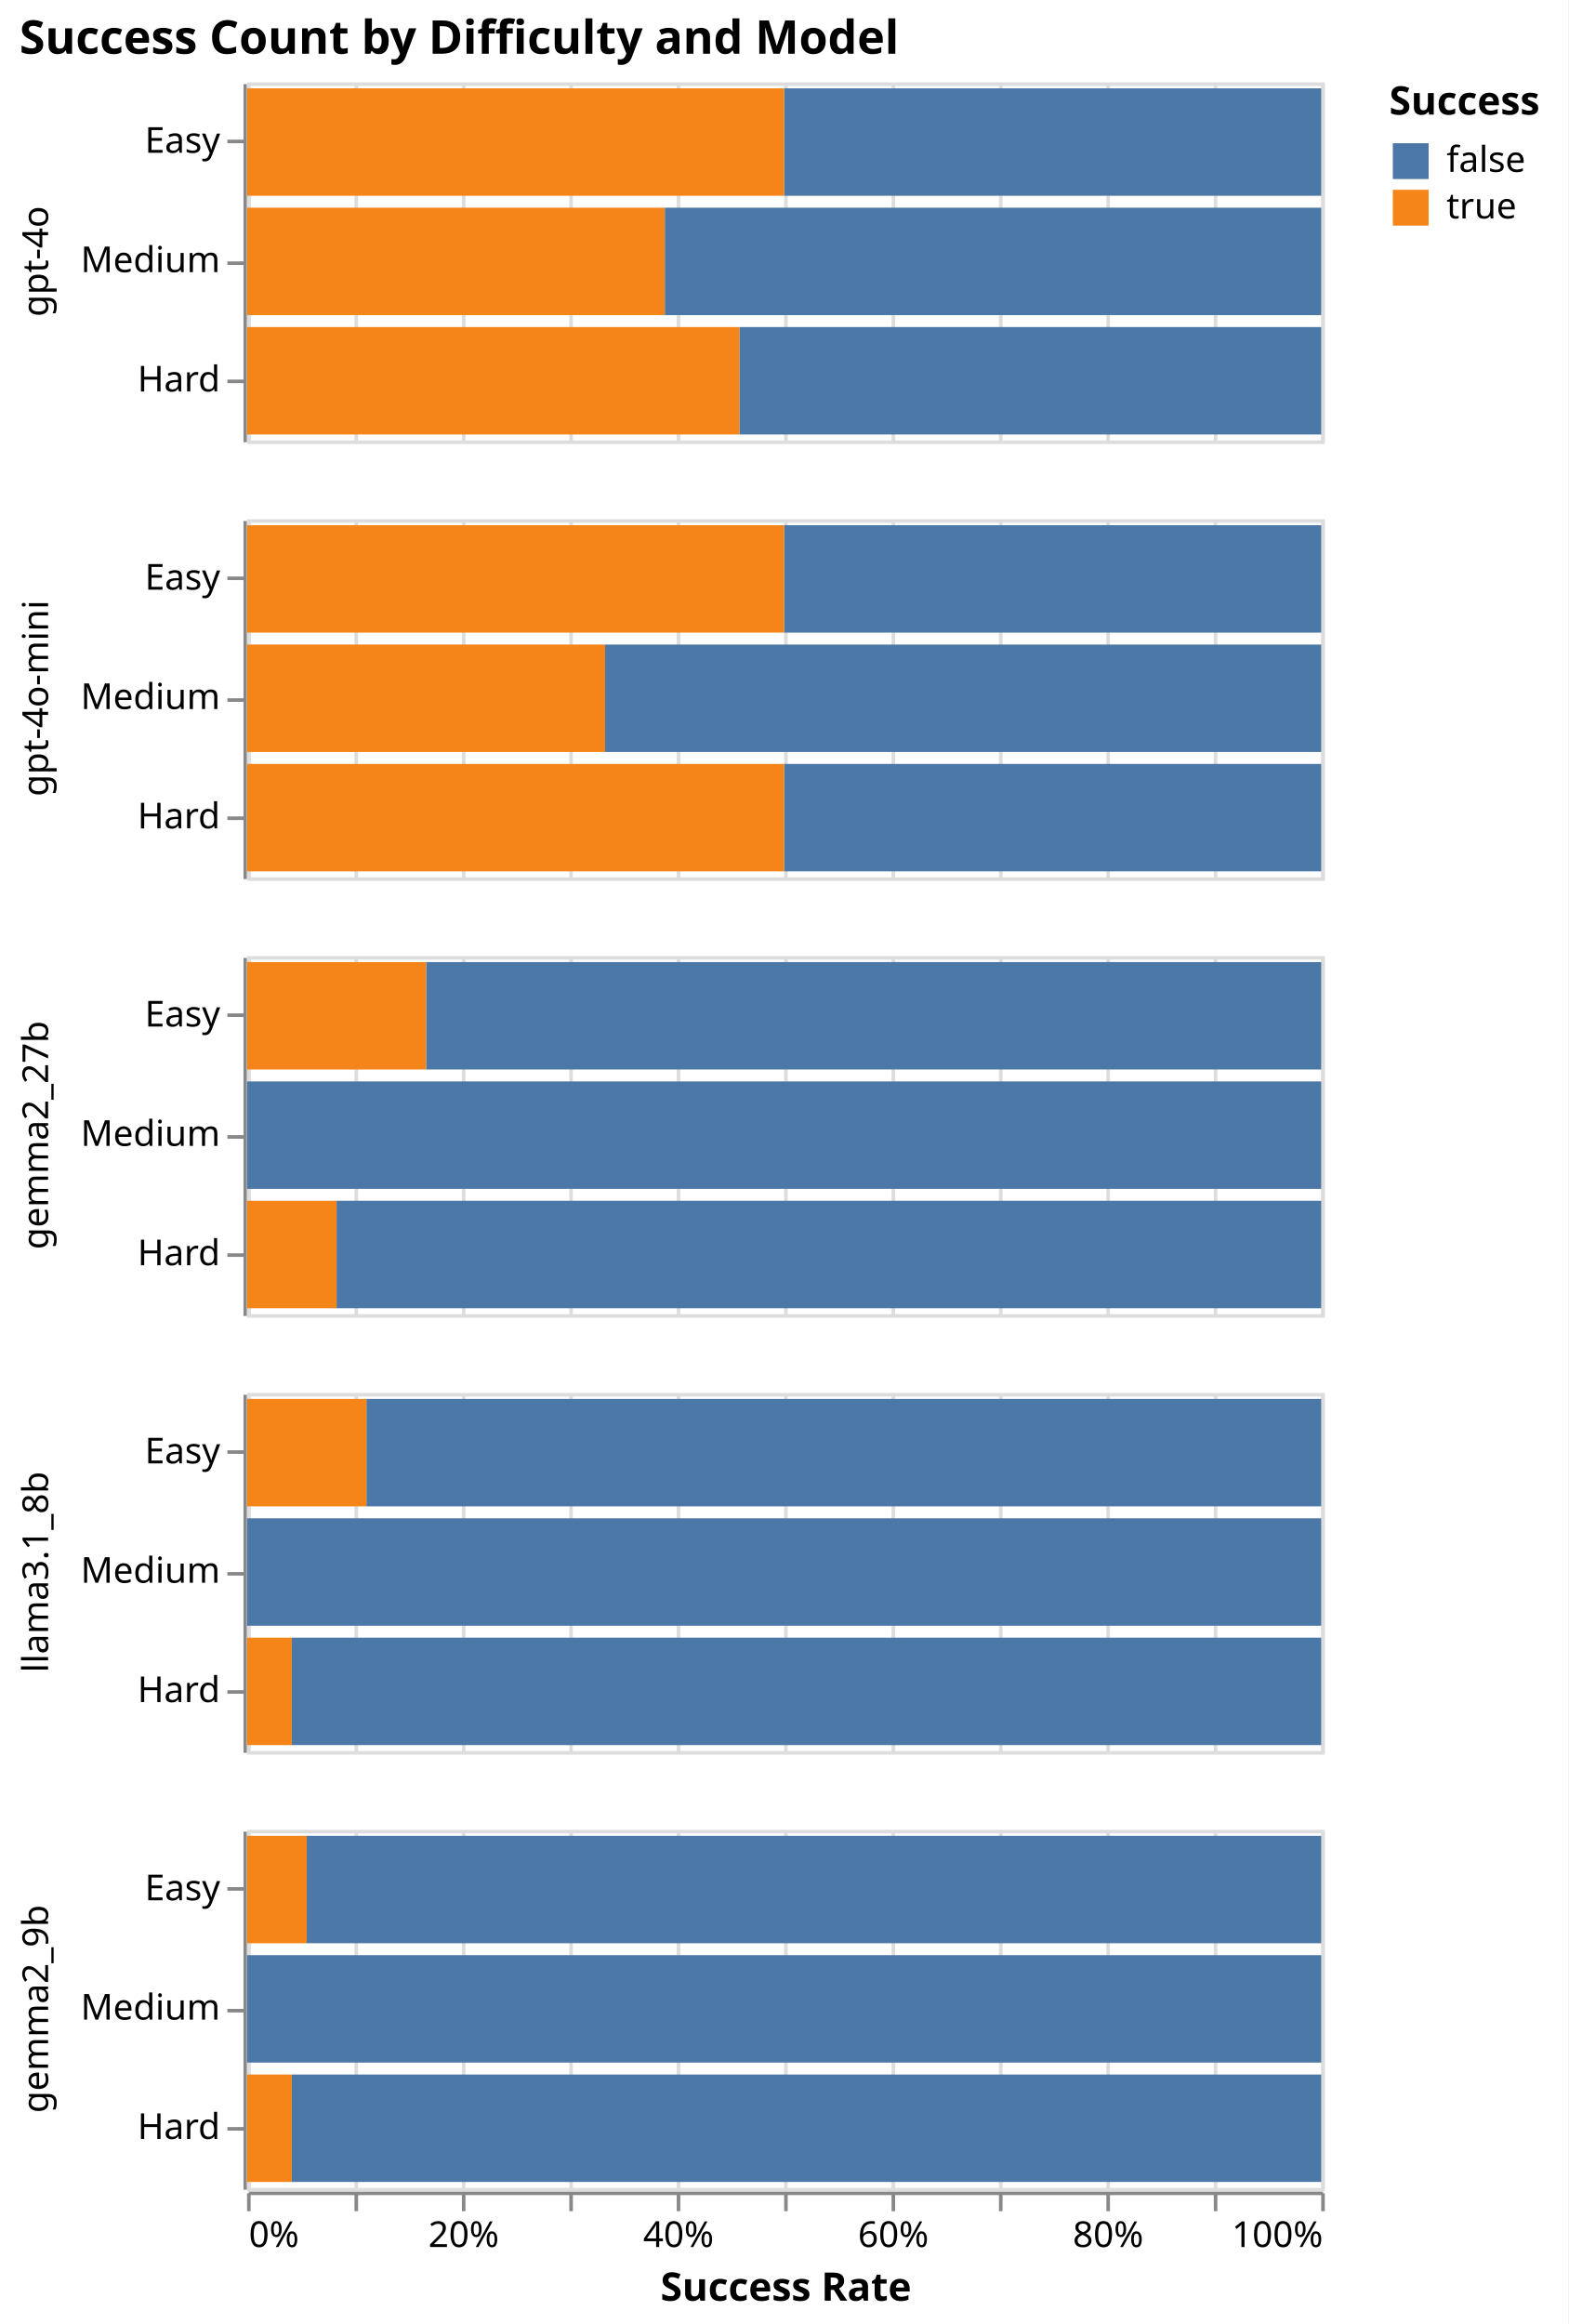
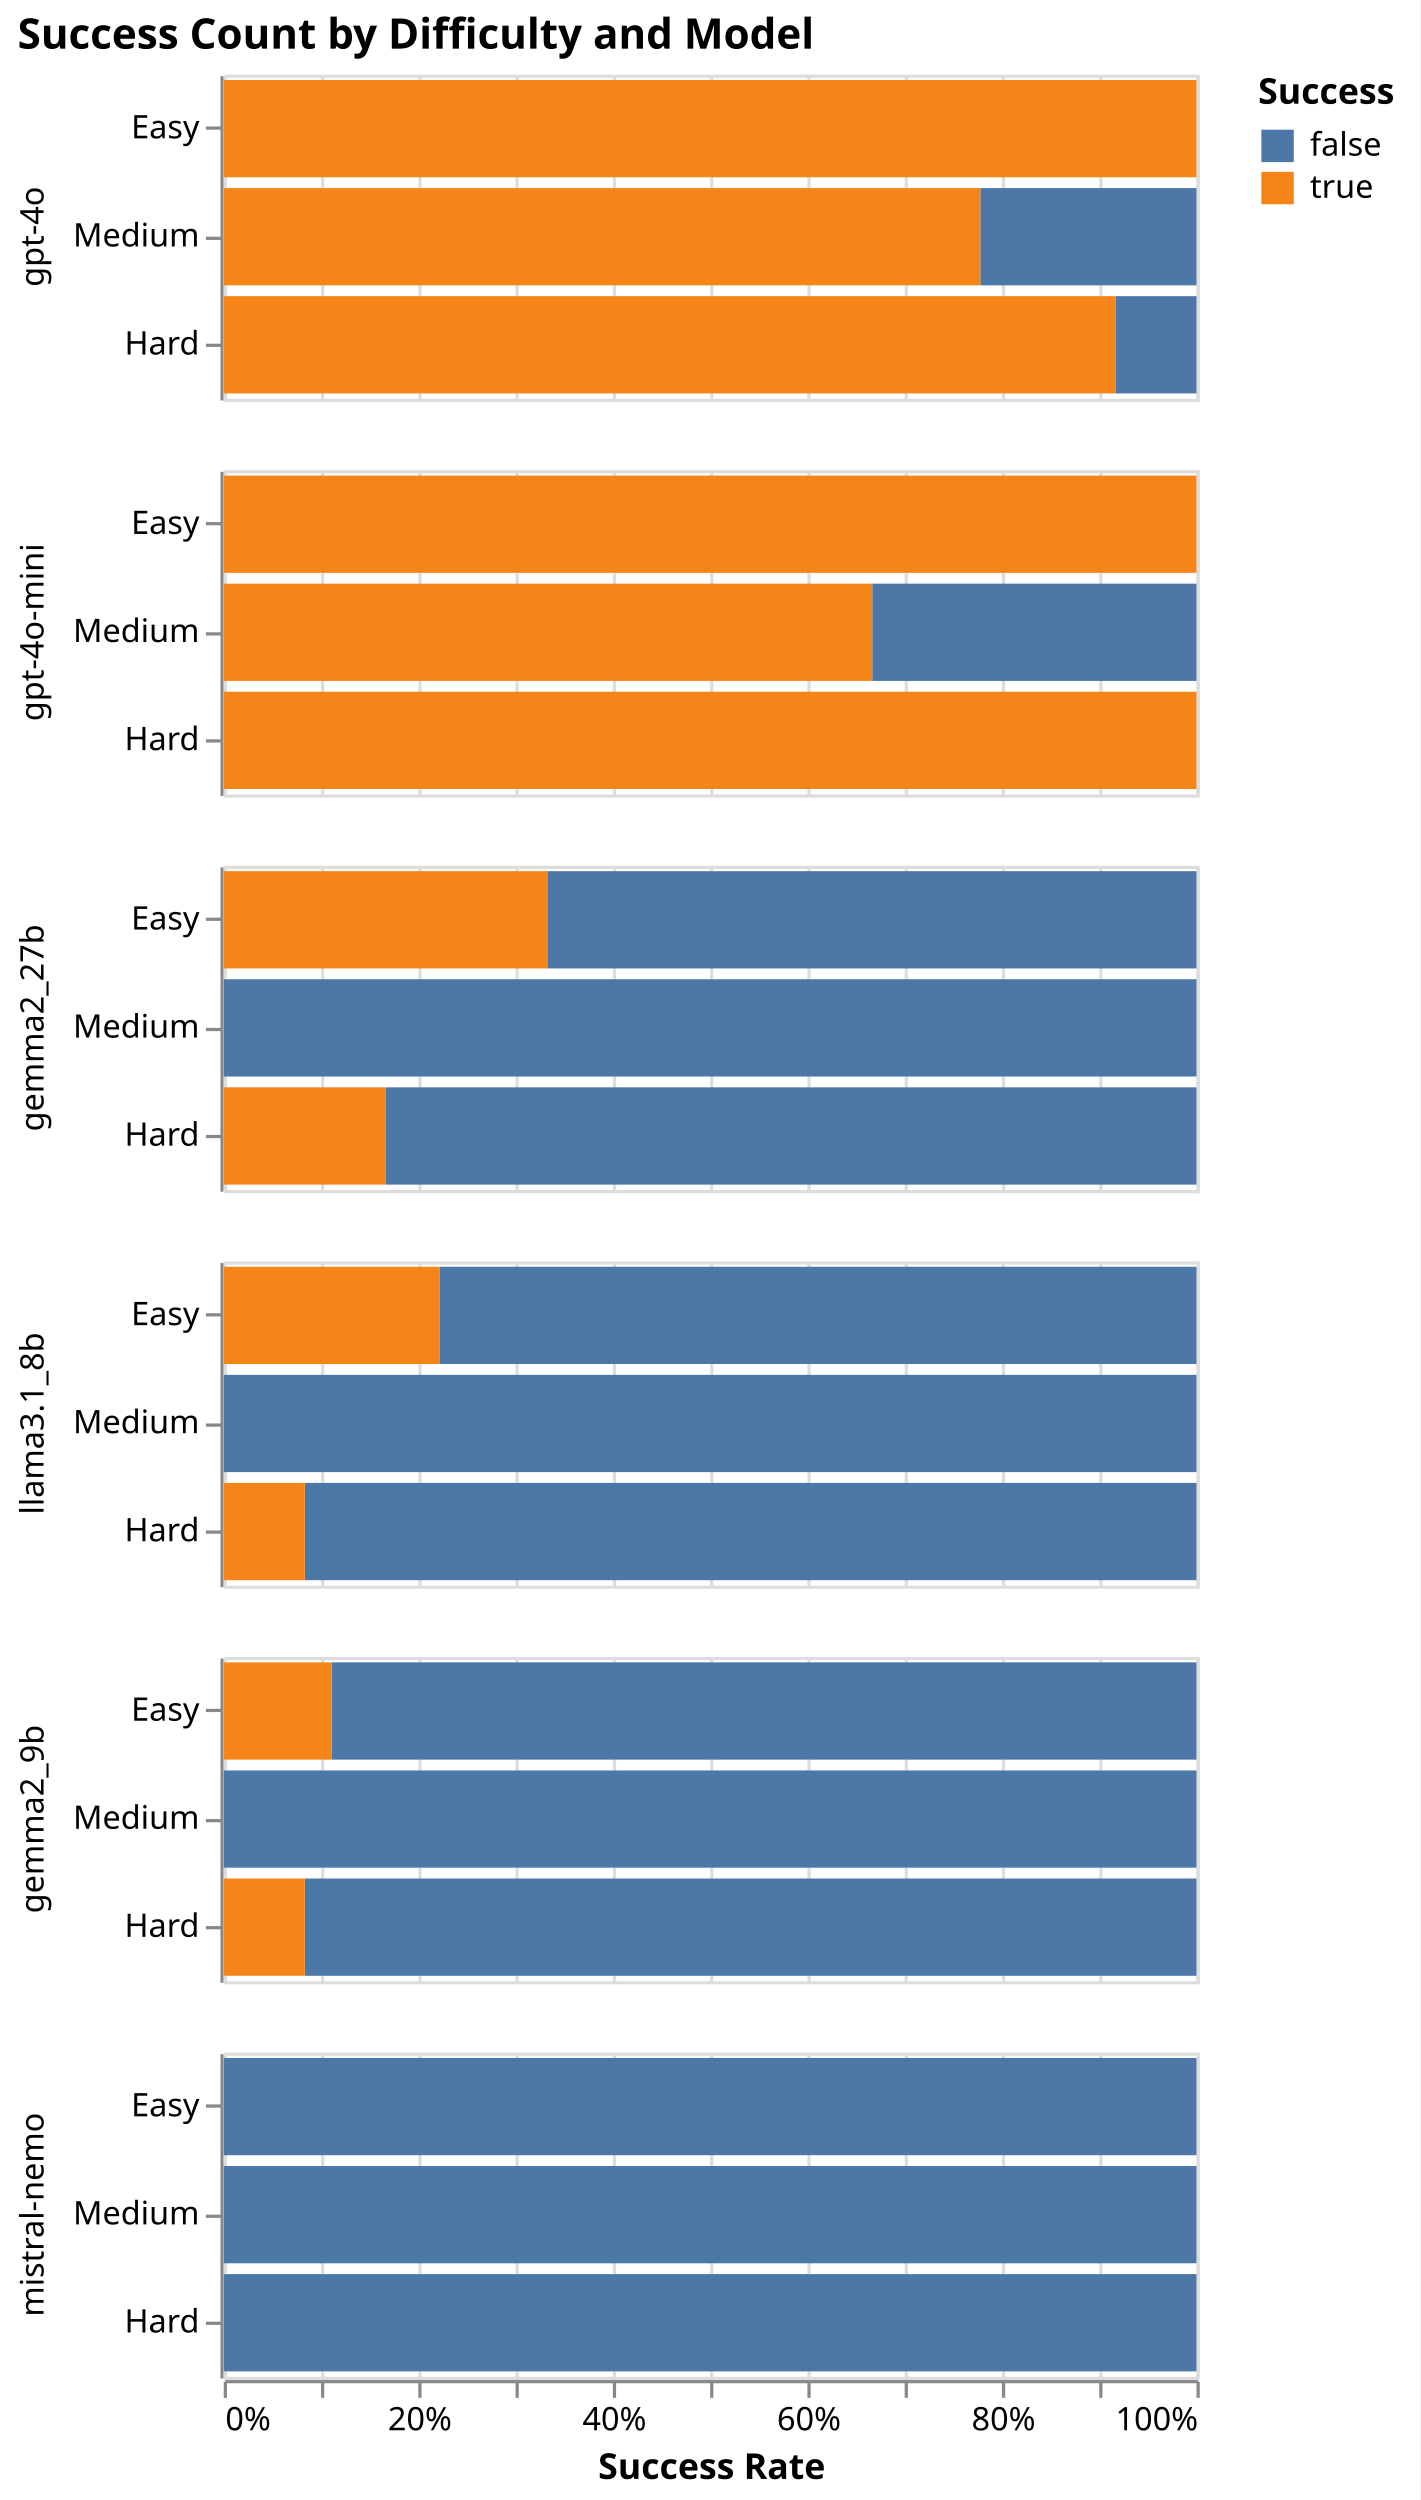
- <svg xmlns="http://www.w3.org/2000/svg" version="1.1" class="marks" width="438" height="649" viewBox="0 0 438 649">
-   <rect width="438" height="649" fill="white" />
+ <svg xmlns="http://www.w3.org/2000/svg" version="1.1" class="marks" width="438" height="771" viewBox="0 0 438 771">
+   <rect width="438" height="771" fill="white" />
  <g fill="none" stroke-miterlimit="10" transform="translate(69,23)">
    <g class="mark-group role-frame root" role="graphics-object" aria-roledescription="group mark container">
      <g transform="translate(0,0)">
        <path class="background" aria-hidden="true" d="M0,0h0v0h0Z" />
        <g>
          <g class="mark-group role-row-header row_header" role="graphics-object" aria-roledescription="group mark container">
            <g transform="translate(-1,0)">
              <path class="background" aria-hidden="true" d="M0,0h0v100h0Z" />
              <g>
                <g class="mark-group role-axis" role="graphics-symbol" aria-roledescription="axis" aria-label="Y-axis for a discrete scale with 3 values: Easy, Medium, Hard">
                  <g transform="translate(0.5,0.5)">
                    <path class="background" aria-hidden="true" d="M0,0h0v0h0Z" pointer-events="none" />
                    <g>
                      <g class="mark-rule role-axis-tick" pointer-events="none">
                        <line transform="translate(0,16)" x2="-5" y2="0" stroke="#888" stroke-width="1" opacity="1" />
                        <line transform="translate(0,50)" x2="-5" y2="0" stroke="#888" stroke-width="1" opacity="1" />
                        <line transform="translate(0,83)" x2="-5" y2="0" stroke="#888" stroke-width="1" opacity="1" />
                      </g>
                      <g class="mark-text role-axis-label" pointer-events="none">
                        <text text-anchor="end" transform="translate(-7,19.16667)" font-family="sans-serif" font-size="10px" fill="#000" opacity="1">Easy</text>
                        <text text-anchor="end" transform="translate(-7,52.5)" font-family="sans-serif" font-size="10px" fill="#000" opacity="1">Medium</text>
                        <text text-anchor="end" transform="translate(-7,85.83333)" font-family="sans-serif" font-size="10px" fill="#000" opacity="1">Hard</text>
                      </g>
                      <g class="mark-rule role-axis-domain" pointer-events="none">
                        <line transform="translate(0,0)" x2="0" y2="100" stroke="#888" stroke-width="1" opacity="1" />
                      </g>
                    </g>
                    <path class="foreground" aria-hidden="true" d="" pointer-events="none" display="none" />
                  </g>
                </g>
                <g class="mark-group role-title">
                  <g transform="translate(-62.56641,50)">
                    <path class="background" aria-hidden="true" d="M0,0h0v0h0Z" pointer-events="none" />
                    <g>
                      <g class="mark-text role-title-text" role="graphics-symbol" aria-roledescription="title" aria-label="Title text 'gpt-4o'" pointer-events="none">
                        <text text-anchor="middle" transform="translate(0,0) rotate(-90) translate(0,8)" font-family="sans-serif" font-size="10px" fill="#000" opacity="1">gpt-4o</text>
                      </g>
                    </g>
                    <path class="foreground" aria-hidden="true" d="" pointer-events="none" display="none" />
                  </g>
                </g>
              </g>
              <path class="foreground" aria-hidden="true" d="" display="none" />
            </g>
            <g transform="translate(-1,122)">
              <path class="background" aria-hidden="true" d="M0,0h0v100h0Z" />
              <g>
                <g class="mark-group role-axis" role="graphics-symbol" aria-roledescription="axis" aria-label="Y-axis for a discrete scale with 3 values: Easy, Medium, Hard">
                  <g transform="translate(0.5,0.5)">
                    <path class="background" aria-hidden="true" d="M0,0h0v0h0Z" pointer-events="none" />
                    <g>
                      <g class="mark-rule role-axis-tick" pointer-events="none">
                        <line transform="translate(0,16)" x2="-5" y2="0" stroke="#888" stroke-width="1" opacity="1" />
                        <line transform="translate(0,50)" x2="-5" y2="0" stroke="#888" stroke-width="1" opacity="1" />
                        <line transform="translate(0,83)" x2="-5" y2="0" stroke="#888" stroke-width="1" opacity="1" />
                      </g>
                      <g class="mark-text role-axis-label" pointer-events="none">
                        <text text-anchor="end" transform="translate(-7,19.16667)" font-family="sans-serif" font-size="10px" fill="#000" opacity="1">Easy</text>
                        <text text-anchor="end" transform="translate(-7,52.5)" font-family="sans-serif" font-size="10px" fill="#000" opacity="1">Medium</text>
                        <text text-anchor="end" transform="translate(-7,85.83333)" font-family="sans-serif" font-size="10px" fill="#000" opacity="1">Hard</text>
                      </g>
                      <g class="mark-rule role-axis-domain" pointer-events="none">
                        <line transform="translate(0,0)" x2="0" y2="100" stroke="#888" stroke-width="1" opacity="1" />
                      </g>
                    </g>
                    <path class="foreground" aria-hidden="true" d="" pointer-events="none" display="none" />
                  </g>
                </g>
                <g class="mark-group role-title">
                  <g transform="translate(-62.56641,50)">
                    <path class="background" aria-hidden="true" d="M0,0h0v0h0Z" pointer-events="none" />
                    <g>
                      <g class="mark-text role-title-text" role="graphics-symbol" aria-roledescription="title" aria-label="Title text 'gpt-4o-mini'" pointer-events="none">
                        <text text-anchor="middle" transform="translate(0,0) rotate(-90) translate(0,8)" font-family="sans-serif" font-size="10px" fill="#000" opacity="1">gpt-4o-mini</text>
                      </g>
                    </g>
                    <path class="foreground" aria-hidden="true" d="" pointer-events="none" display="none" />
                  </g>
                </g>
              </g>
              <path class="foreground" aria-hidden="true" d="" display="none" />
            </g>
            <g transform="translate(-1,244)">
              <path class="background" aria-hidden="true" d="M0,0h0v100h0Z" />
              <g>
                <g class="mark-group role-axis" role="graphics-symbol" aria-roledescription="axis" aria-label="Y-axis for a discrete scale with 3 values: Easy, Medium, Hard">
                  <g transform="translate(0.5,0.5)">
                    <path class="background" aria-hidden="true" d="M0,0h0v0h0Z" pointer-events="none" />
                    <g>
                      <g class="mark-rule role-axis-tick" pointer-events="none">
                        <line transform="translate(0,16)" x2="-5" y2="0" stroke="#888" stroke-width="1" opacity="1" />
                        <line transform="translate(0,50)" x2="-5" y2="0" stroke="#888" stroke-width="1" opacity="1" />
                        <line transform="translate(0,83)" x2="-5" y2="0" stroke="#888" stroke-width="1" opacity="1" />
                      </g>
                      <g class="mark-text role-axis-label" pointer-events="none">
                        <text text-anchor="end" transform="translate(-7,19.16667)" font-family="sans-serif" font-size="10px" fill="#000" opacity="1">Easy</text>
                        <text text-anchor="end" transform="translate(-7,52.5)" font-family="sans-serif" font-size="10px" fill="#000" opacity="1">Medium</text>
                        <text text-anchor="end" transform="translate(-7,85.83333)" font-family="sans-serif" font-size="10px" fill="#000" opacity="1">Hard</text>
                      </g>
                      <g class="mark-rule role-axis-domain" pointer-events="none">
                        <line transform="translate(0,0)" x2="0" y2="100" stroke="#888" stroke-width="1" opacity="1" />
                      </g>
                    </g>
                    <path class="foreground" aria-hidden="true" d="" pointer-events="none" display="none" />
                  </g>
                </g>
                <g class="mark-group role-title">
                  <g transform="translate(-62.56641,50)">
                    <path class="background" aria-hidden="true" d="M0,0h0v0h0Z" pointer-events="none" />
                    <g>
                      <g class="mark-text role-title-text" role="graphics-symbol" aria-roledescription="title" aria-label="Title text 'gemma2_27b'" pointer-events="none">
                        <text text-anchor="middle" transform="translate(0,0) rotate(-90) translate(0,8)" font-family="sans-serif" font-size="10px" fill="#000" opacity="1">gemma2_27b</text>
                      </g>
                    </g>
                    <path class="foreground" aria-hidden="true" d="" pointer-events="none" display="none" />
                  </g>
                </g>
              </g>
              <path class="foreground" aria-hidden="true" d="" display="none" />
            </g>
            <g transform="translate(-1,366)">
              <path class="background" aria-hidden="true" d="M0,0h0v100h0Z" />
              <g>
                <g class="mark-group role-axis" role="graphics-symbol" aria-roledescription="axis" aria-label="Y-axis for a discrete scale with 3 values: Easy, Medium, Hard">
                  <g transform="translate(0.5,0.5)">
                    <path class="background" aria-hidden="true" d="M0,0h0v0h0Z" pointer-events="none" />
                    <g>
                      <g class="mark-rule role-axis-tick" pointer-events="none">
                        <line transform="translate(0,16)" x2="-5" y2="0" stroke="#888" stroke-width="1" opacity="1" />
                        <line transform="translate(0,50)" x2="-5" y2="0" stroke="#888" stroke-width="1" opacity="1" />
                        <line transform="translate(0,83)" x2="-5" y2="0" stroke="#888" stroke-width="1" opacity="1" />
                      </g>
                      <g class="mark-text role-axis-label" pointer-events="none">
                        <text text-anchor="end" transform="translate(-7,19.16667)" font-family="sans-serif" font-size="10px" fill="#000" opacity="1">Easy</text>
                        <text text-anchor="end" transform="translate(-7,52.5)" font-family="sans-serif" font-size="10px" fill="#000" opacity="1">Medium</text>
                        <text text-anchor="end" transform="translate(-7,85.83333)" font-family="sans-serif" font-size="10px" fill="#000" opacity="1">Hard</text>
                      </g>
                      <g class="mark-rule role-axis-domain" pointer-events="none">
                        <line transform="translate(0,0)" x2="0" y2="100" stroke="#888" stroke-width="1" opacity="1" />
                      </g>
                    </g>
                    <path class="foreground" aria-hidden="true" d="" pointer-events="none" display="none" />
                  </g>
                </g>
                <g class="mark-group role-title">
                  <g transform="translate(-62.56641,50)">
                    <path class="background" aria-hidden="true" d="M0,0h0v0h0Z" pointer-events="none" />
                    <g>
                      <g class="mark-text role-title-text" role="graphics-symbol" aria-roledescription="title" aria-label="Title text 'llama3.1_8b'" pointer-events="none">
                        <text text-anchor="middle" transform="translate(0,0) rotate(-90) translate(0,8)" font-family="sans-serif" font-size="10px" fill="#000" opacity="1">llama3.1_8b</text>
                      </g>
                    </g>
                    <path class="foreground" aria-hidden="true" d="" pointer-events="none" display="none" />
                  </g>
                </g>
              </g>
              <path class="foreground" aria-hidden="true" d="" display="none" />
            </g>
            <g transform="translate(-1,488)">
              <path class="background" aria-hidden="true" d="M0,0h0v100h0Z" />
              <g>
                <g class="mark-group role-axis" role="graphics-symbol" aria-roledescription="axis" aria-label="Y-axis for a discrete scale with 3 values: Easy, Medium, Hard">
                  <g transform="translate(0.5,0.5)">
                    <path class="background" aria-hidden="true" d="M0,0h0v0h0Z" pointer-events="none" />
                    <g>
                      <g class="mark-rule role-axis-tick" pointer-events="none">
                        <line transform="translate(0,16)" x2="-5" y2="0" stroke="#888" stroke-width="1" opacity="1" />
                        <line transform="translate(0,50)" x2="-5" y2="0" stroke="#888" stroke-width="1" opacity="1" />
                        <line transform="translate(0,83)" x2="-5" y2="0" stroke="#888" stroke-width="1" opacity="1" />
                      </g>
                      <g class="mark-text role-axis-label" pointer-events="none">
                        <text text-anchor="end" transform="translate(-7,19.16667)" font-family="sans-serif" font-size="10px" fill="#000" opacity="1">Easy</text>
                        <text text-anchor="end" transform="translate(-7,52.5)" font-family="sans-serif" font-size="10px" fill="#000" opacity="1">Medium</text>
                        <text text-anchor="end" transform="translate(-7,85.83333)" font-family="sans-serif" font-size="10px" fill="#000" opacity="1">Hard</text>
                      </g>
                      <g class="mark-rule role-axis-domain" pointer-events="none">
                        <line transform="translate(0,0)" x2="0" y2="100" stroke="#888" stroke-width="1" opacity="1" />
                      </g>
                    </g>
                    <path class="foreground" aria-hidden="true" d="" pointer-events="none" display="none" />
                  </g>
                </g>
                <g class="mark-group role-title">
                  <g transform="translate(-62.56641,50)">
                    <path class="background" aria-hidden="true" d="M0,0h0v0h0Z" pointer-events="none" />
                    <g>
                      <g class="mark-text role-title-text" role="graphics-symbol" aria-roledescription="title" aria-label="Title text 'gemma2_9b'" pointer-events="none">
                        <text text-anchor="middle" transform="translate(0,0) rotate(-90) translate(0,8)" font-family="sans-serif" font-size="10px" fill="#000" opacity="1">gemma2_9b</text>
                      </g>
                    </g>
                    <path class="foreground" aria-hidden="true" d="" pointer-events="none" display="none" />
                  </g>
                </g>
              </g>
              <path class="foreground" aria-hidden="true" d="" display="none" />
            </g>
+             <g transform="translate(-1,610)">
+               <path class="background" aria-hidden="true" d="M0,0h0v100h0Z" />
+               <g>
+                 <g class="mark-group role-axis" role="graphics-symbol" aria-roledescription="axis" aria-label="Y-axis for a discrete scale with 3 values: Easy, Medium, Hard">
+                   <g transform="translate(0.5,0.5)">
+                     <path class="background" aria-hidden="true" d="M0,0h0v0h0Z" pointer-events="none" />
+                     <g>
+                       <g class="mark-rule role-axis-tick" pointer-events="none">
+                         <line transform="translate(0,16)" x2="-5" y2="0" stroke="#888" stroke-width="1" opacity="1" />
+                         <line transform="translate(0,50)" x2="-5" y2="0" stroke="#888" stroke-width="1" opacity="1" />
+                         <line transform="translate(0,83)" x2="-5" y2="0" stroke="#888" stroke-width="1" opacity="1" />
+                       </g>
+                       <g class="mark-text role-axis-label" pointer-events="none">
+                         <text text-anchor="end" transform="translate(-7,19.16667)" font-family="sans-serif" font-size="10px" fill="#000" opacity="1">Easy</text>
+                         <text text-anchor="end" transform="translate(-7,52.5)" font-family="sans-serif" font-size="10px" fill="#000" opacity="1">Medium</text>
+                         <text text-anchor="end" transform="translate(-7,85.83333)" font-family="sans-serif" font-size="10px" fill="#000" opacity="1">Hard</text>
+                       </g>
+                       <g class="mark-rule role-axis-domain" pointer-events="none">
+                         <line transform="translate(0,0)" x2="0" y2="100" stroke="#888" stroke-width="1" opacity="1" />
+                       </g>
+                     </g>
+                     <path class="foreground" aria-hidden="true" d="" pointer-events="none" display="none" />
+                   </g>
+                 </g>
+                 <g class="mark-group role-title">
+                   <g transform="translate(-62.56641,50)">
+                     <path class="background" aria-hidden="true" d="M0,0h0v0h0Z" pointer-events="none" />
+                     <g>
+                       <g class="mark-text role-title-text" role="graphics-symbol" aria-roledescription="title" aria-label="Title text 'mistral-nemo'" pointer-events="none">
+                         <text text-anchor="middle" transform="translate(0,0) rotate(-90) translate(0,8)" font-family="sans-serif" font-size="10px" fill="#000" opacity="1">mistral-nemo</text>
+                       </g>
+                     </g>
+                     <path class="foreground" aria-hidden="true" d="" pointer-events="none" display="none" />
+                   </g>
+                 </g>
+               </g>
+               <path class="foreground" aria-hidden="true" d="" display="none" />
+             </g>
          </g>
          <g class="mark-group role-column-footer column_footer" role="graphics-object" aria-roledescription="group mark container">
-             <g transform="translate(0,589)">
+             <g transform="translate(0,711)">
              <path class="background" aria-hidden="true" d="M0,0h300v0h-300Z" />
              <g>
                <g class="mark-group role-axis" role="graphics-symbol" aria-roledescription="axis" aria-label="X-axis titled 'Success Rate' for a linear scale with values from 0% to 100%">
                  <g transform="translate(0.5,0.5)">
                    <path class="background" aria-hidden="true" d="M0,0h0v0h0Z" pointer-events="none" />
                    <g>
                      <g class="mark-rule role-axis-tick" pointer-events="none">
                        <line transform="translate(0,0)" x2="0" y2="5" stroke="#888" stroke-width="1" opacity="1" />
                        <line transform="translate(30,0)" x2="0" y2="5" stroke="#888" stroke-width="1" opacity="1" />
                        <line transform="translate(60,0)" x2="0" y2="5" stroke="#888" stroke-width="1" opacity="1" />
                        <line transform="translate(90,0)" x2="0" y2="5" stroke="#888" stroke-width="1" opacity="1" />
                        <line transform="translate(120,0)" x2="0" y2="5" stroke="#888" stroke-width="1" opacity="1" />
                        <line transform="translate(150,0)" x2="0" y2="5" stroke="#888" stroke-width="1" opacity="1" />
                        <line transform="translate(180,0)" x2="0" y2="5" stroke="#888" stroke-width="1" opacity="1" />
                        <line transform="translate(210,0)" x2="0" y2="5" stroke="#888" stroke-width="1" opacity="1" />
                        <line transform="translate(240,0)" x2="0" y2="5" stroke="#888" stroke-width="1" opacity="1" />
                        <line transform="translate(270,0)" x2="0" y2="5" stroke="#888" stroke-width="1" opacity="1" />
                        <line transform="translate(300,0)" x2="0" y2="5" stroke="#888" stroke-width="1" opacity="1" />
                      </g>
                      <g class="mark-text role-axis-label" pointer-events="none">
                        <text text-anchor="start" transform="translate(0,15)" font-family="sans-serif" font-size="10px" fill="#000" opacity="1">0%</text>
                        <text text-anchor="middle" transform="translate(30,15)" font-family="sans-serif" font-size="10px" fill="#000" opacity="0">10%</text>
                        <text text-anchor="middle" transform="translate(60,15)" font-family="sans-serif" font-size="10px" fill="#000" opacity="1">20%</text>
                        <text text-anchor="middle" transform="translate(90,15)" font-family="sans-serif" font-size="10px" fill="#000" opacity="0">30%</text>
                        <text text-anchor="middle" transform="translate(120,15)" font-family="sans-serif" font-size="10px" fill="#000" opacity="1">40%</text>
                        <text text-anchor="middle" transform="translate(150,15)" font-family="sans-serif" font-size="10px" fill="#000" opacity="0">50%</text>
                        <text text-anchor="middle" transform="translate(180,15)" font-family="sans-serif" font-size="10px" fill="#000" opacity="1">60%</text>
                        <text text-anchor="middle" transform="translate(210,15)" font-family="sans-serif" font-size="10px" fill="#000" opacity="0">70%</text>
                        <text text-anchor="middle" transform="translate(240,15)" font-family="sans-serif" font-size="10px" fill="#000" opacity="1">80%</text>
                        <text text-anchor="middle" transform="translate(270,15)" font-family="sans-serif" font-size="10px" fill="#000" opacity="0">90%</text>
                        <text text-anchor="end" transform="translate(300,15)" font-family="sans-serif" font-size="10px" fill="#000" opacity="1">100%</text>
                      </g>
                      <g class="mark-rule role-axis-domain" pointer-events="none">
                        <line transform="translate(0,0)" x2="300" y2="0" stroke="#888" stroke-width="1" opacity="1" />
                      </g>
                      <g class="mark-text role-axis-title" pointer-events="none">
                        <text text-anchor="middle" transform="translate(150,30)" font-family="sans-serif" font-size="11px" font-weight="bold" fill="#000" opacity="1">Success Rate</text>
                      </g>
                    </g>
                    <path class="foreground" aria-hidden="true" d="" pointer-events="none" display="none" />
                  </g>
                </g>
              </g>
              <path class="foreground" aria-hidden="true" d="" display="none" />
            </g>
          </g>
          <g class="mark-group role-scope cell" role="graphics-object" aria-roledescription="group mark container">
            <g transform="translate(0,0)">
              <path class="background" aria-hidden="true" d="M0.5,0.5h300v100h-300Z" stroke="#ddd" />
              <g>
                <g class="mark-group role-axis" aria-hidden="true">
                  <g transform="translate(0.5,100.5)">
                    <path class="background" aria-hidden="true" d="M0,0h0v0h0Z" pointer-events="none" />
                    <g>
                      <g class="mark-rule role-axis-grid" pointer-events="none">
                        <line transform="translate(0,0)" x2="0" y2="-100" stroke="#ddd" stroke-width="1" opacity="1" />
                        <line transform="translate(30,0)" x2="0" y2="-100" stroke="#ddd" stroke-width="1" opacity="1" />
                        <line transform="translate(60,0)" x2="0" y2="-100" stroke="#ddd" stroke-width="1" opacity="1" />
                        <line transform="translate(90,0)" x2="0" y2="-100" stroke="#ddd" stroke-width="1" opacity="1" />
                        <line transform="translate(120,0)" x2="0" y2="-100" stroke="#ddd" stroke-width="1" opacity="1" />
                        <line transform="translate(150,0)" x2="0" y2="-100" stroke="#ddd" stroke-width="1" opacity="1" />
                        <line transform="translate(180,0)" x2="0" y2="-100" stroke="#ddd" stroke-width="1" opacity="1" />
                        <line transform="translate(210,0)" x2="0" y2="-100" stroke="#ddd" stroke-width="1" opacity="1" />
                        <line transform="translate(240,0)" x2="0" y2="-100" stroke="#ddd" stroke-width="1" opacity="1" />
                        <line transform="translate(270,0)" x2="0" y2="-100" stroke="#ddd" stroke-width="1" opacity="1" />
                        <line transform="translate(300,0)" x2="0" y2="-100" stroke="#ddd" stroke-width="1" opacity="1" />
                      </g>
                    </g>
                    <path class="foreground" aria-hidden="true" d="" pointer-events="none" display="none" />
                  </g>
                </g>
                <g class="mark-rect role-mark child_marks" role="graphics-object" aria-roledescription="rect mark container">
-                   <path aria-label="Success Rate: 50%; difficulty: Easy; Success: false; success: false" role="graphics-symbol" aria-roledescription="bar" d="M150,1.667h150v30h-150Z" fill="#4c78a8" opacity="1" />
-                   <path aria-label="Success Rate: 50%; difficulty: Easy; Success: true; success: true" role="graphics-symbol" aria-roledescription="bar" d="M0,1.667h150v30h-150Z" fill="#f58518" opacity="1" />
-                   <path aria-label="Success Rate: 54%; difficulty: Hard; Success: false; success: false" role="graphics-symbol" aria-roledescription="bar" d="M137.5,68.333h162.5v30h-162.5Z" fill="#4c78a8" opacity="1" />
-                   <path aria-label="Success Rate: 46%; difficulty: Hard; Success: true; success: true" role="graphics-symbol" aria-roledescription="bar" d="M0,68.333h137.5v30h-137.5Z" fill="#f58518" opacity="1" />
-                   <path aria-label="Success Rate: 61%; difficulty: Medium; Success: false; success: false" role="graphics-symbol" aria-roledescription="bar" d="M116.667,35h183.333v30h-183.333Z" fill="#4c78a8" opacity="1" />
-                   <path aria-label="Success Rate: 39%; difficulty: Medium; Success: true; success: true" role="graphics-symbol" aria-roledescription="bar" d="M0,35h116.667v30h-116.667Z" fill="#f58518" opacity="1" />
+                   <path aria-label="Success Rate: 100%; difficulty: Easy; Success: true; success: true" role="graphics-symbol" aria-roledescription="bar" d="M0,1.667h300v30h-300Z" fill="#f58518" opacity="1" />
+                   <path aria-label="Success Rate: 8%; difficulty: Hard; Success: false; success: false" role="graphics-symbol" aria-roledescription="bar" d="M275,68.333h25v30h-25Z" fill="#4c78a8" opacity="1" />
+                   <path aria-label="Success Rate: 92%; difficulty: Hard; Success: true; success: true" role="graphics-symbol" aria-roledescription="bar" d="M0,68.333h275v30h-275Z" fill="#f58518" opacity="1" />
+                   <path aria-label="Success Rate: 22%; difficulty: Medium; Success: false; success: false" role="graphics-symbol" aria-roledescription="bar" d="M233.333,35h66.667v30h-66.667Z" fill="#4c78a8" opacity="1" />
+                   <path aria-label="Success Rate: 78%; difficulty: Medium; Success: true; success: true" role="graphics-symbol" aria-roledescription="bar" d="M0,35h233.333v30h-233.333Z" fill="#f58518" opacity="1" />
                </g>
              </g>
              <path class="foreground" aria-hidden="true" d="" display="none" />
            </g>
            <g transform="translate(0,122)">
              <path class="background" aria-hidden="true" d="M0.5,0.5h300v100h-300Z" stroke="#ddd" />
              <g>
                <g class="mark-group role-axis" aria-hidden="true">
                  <g transform="translate(0.5,100.5)">
                    <path class="background" aria-hidden="true" d="M0,0h0v0h0Z" pointer-events="none" />
                    <g>
                      <g class="mark-rule role-axis-grid" pointer-events="none">
                        <line transform="translate(0,0)" x2="0" y2="-100" stroke="#ddd" stroke-width="1" opacity="1" />
                        <line transform="translate(30,0)" x2="0" y2="-100" stroke="#ddd" stroke-width="1" opacity="1" />
                        <line transform="translate(60,0)" x2="0" y2="-100" stroke="#ddd" stroke-width="1" opacity="1" />
                        <line transform="translate(90,0)" x2="0" y2="-100" stroke="#ddd" stroke-width="1" opacity="1" />
                        <line transform="translate(120,0)" x2="0" y2="-100" stroke="#ddd" stroke-width="1" opacity="1" />
                        <line transform="translate(150,0)" x2="0" y2="-100" stroke="#ddd" stroke-width="1" opacity="1" />
                        <line transform="translate(180,0)" x2="0" y2="-100" stroke="#ddd" stroke-width="1" opacity="1" />
                        <line transform="translate(210,0)" x2="0" y2="-100" stroke="#ddd" stroke-width="1" opacity="1" />
                        <line transform="translate(240,0)" x2="0" y2="-100" stroke="#ddd" stroke-width="1" opacity="1" />
                        <line transform="translate(270,0)" x2="0" y2="-100" stroke="#ddd" stroke-width="1" opacity="1" />
                        <line transform="translate(300,0)" x2="0" y2="-100" stroke="#ddd" stroke-width="1" opacity="1" />
                      </g>
                    </g>
                    <path class="foreground" aria-hidden="true" d="" pointer-events="none" display="none" />
                  </g>
                </g>
                <g class="mark-rect role-mark child_marks" role="graphics-object" aria-roledescription="rect mark container">
-                   <path aria-label="Success Rate: 50%; difficulty: Easy; Success: false; success: false" role="graphics-symbol" aria-roledescription="bar" d="M150,1.667h150v30h-150Z" fill="#4c78a8" opacity="1" />
-                   <path aria-label="Success Rate: 50%; difficulty: Easy; Success: true; success: true" role="graphics-symbol" aria-roledescription="bar" d="M0,1.667h150v30h-150Z" fill="#f58518" opacity="1" />
-                   <path aria-label="Success Rate: 50%; difficulty: Hard; Success: false; success: false" role="graphics-symbol" aria-roledescription="bar" d="M150,68.333h150v30h-150Z" fill="#4c78a8" opacity="1" />
-                   <path aria-label="Success Rate: 50%; difficulty: Hard; Success: true; success: true" role="graphics-symbol" aria-roledescription="bar" d="M0,68.333h150v30h-150Z" fill="#f58518" opacity="1" />
-                   <path aria-label="Success Rate: 67%; difficulty: Medium; Success: false; success: false" role="graphics-symbol" aria-roledescription="bar" d="M100,35h200v30h-200Z" fill="#4c78a8" opacity="1" />
-                   <path aria-label="Success Rate: 33%; difficulty: Medium; Success: true; success: true" role="graphics-symbol" aria-roledescription="bar" d="M0,35h100v30h-100Z" fill="#f58518" opacity="1" />
+                   <path aria-label="Success Rate: 100%; difficulty: Easy; Success: true; success: true" role="graphics-symbol" aria-roledescription="bar" d="M0,1.667h300v30h-300Z" fill="#f58518" opacity="1" />
+                   <path aria-label="Success Rate: 100%; difficulty: Hard; Success: true; success: true" role="graphics-symbol" aria-roledescription="bar" d="M0,68.333h300v30h-300Z" fill="#f58518" opacity="1" />
+                   <path aria-label="Success Rate: 33%; difficulty: Medium; Success: false; success: false" role="graphics-symbol" aria-roledescription="bar" d="M200,35h100v30h-100Z" fill="#4c78a8" opacity="1" />
+                   <path aria-label="Success Rate: 67%; difficulty: Medium; Success: true; success: true" role="graphics-symbol" aria-roledescription="bar" d="M0,35h200v30h-200Z" fill="#f58518" opacity="1" />
                </g>
              </g>
              <path class="foreground" aria-hidden="true" d="" display="none" />
            </g>
            <g transform="translate(0,244)">
              <path class="background" aria-hidden="true" d="M0.5,0.5h300v100h-300Z" stroke="#ddd" />
              <g>
                <g class="mark-group role-axis" aria-hidden="true">
                  <g transform="translate(0.5,100.5)">
                    <path class="background" aria-hidden="true" d="M0,0h0v0h0Z" pointer-events="none" />
                    <g>
                      <g class="mark-rule role-axis-grid" pointer-events="none">
                        <line transform="translate(0,0)" x2="0" y2="-100" stroke="#ddd" stroke-width="1" opacity="1" />
                        <line transform="translate(30,0)" x2="0" y2="-100" stroke="#ddd" stroke-width="1" opacity="1" />
                        <line transform="translate(60,0)" x2="0" y2="-100" stroke="#ddd" stroke-width="1" opacity="1" />
                        <line transform="translate(90,0)" x2="0" y2="-100" stroke="#ddd" stroke-width="1" opacity="1" />
                        <line transform="translate(120,0)" x2="0" y2="-100" stroke="#ddd" stroke-width="1" opacity="1" />
                        <line transform="translate(150,0)" x2="0" y2="-100" stroke="#ddd" stroke-width="1" opacity="1" />
                        <line transform="translate(180,0)" x2="0" y2="-100" stroke="#ddd" stroke-width="1" opacity="1" />
                        <line transform="translate(210,0)" x2="0" y2="-100" stroke="#ddd" stroke-width="1" opacity="1" />
                        <line transform="translate(240,0)" x2="0" y2="-100" stroke="#ddd" stroke-width="1" opacity="1" />
                        <line transform="translate(270,0)" x2="0" y2="-100" stroke="#ddd" stroke-width="1" opacity="1" />
                        <line transform="translate(300,0)" x2="0" y2="-100" stroke="#ddd" stroke-width="1" opacity="1" />
                      </g>
                    </g>
                    <path class="foreground" aria-hidden="true" d="" pointer-events="none" display="none" />
                  </g>
                </g>
                <g class="mark-rect role-mark child_marks" role="graphics-object" aria-roledescription="rect mark container">
-                   <path aria-label="Success Rate: 83%; difficulty: Easy; Success: false; success: false" role="graphics-symbol" aria-roledescription="bar" d="M50,1.667h250v30h-250Z" fill="#4c78a8" opacity="1" />
-                   <path aria-label="Success Rate: 17%; difficulty: Easy; Success: true; success: true" role="graphics-symbol" aria-roledescription="bar" d="M0,1.667h50v30h-50Z" fill="#f58518" opacity="1" />
-                   <path aria-label="Success Rate: 92%; difficulty: Hard; Success: false; success: false" role="graphics-symbol" aria-roledescription="bar" d="M25,68.333h275v30h-275Z" fill="#4c78a8" opacity="1" />
-                   <path aria-label="Success Rate: 8%; difficulty: Hard; Success: true; success: true" role="graphics-symbol" aria-roledescription="bar" d="M0,68.333h25v30h-25Z" fill="#f58518" opacity="1" />
+                   <path aria-label="Success Rate: 67%; difficulty: Easy; Success: false; success: false" role="graphics-symbol" aria-roledescription="bar" d="M100,1.667h200v30h-200Z" fill="#4c78a8" opacity="1" />
+                   <path aria-label="Success Rate: 33%; difficulty: Easy; Success: true; success: true" role="graphics-symbol" aria-roledescription="bar" d="M0,1.667h100v30h-100Z" fill="#f58518" opacity="1" />
+                   <path aria-label="Success Rate: 83%; difficulty: Hard; Success: false; success: false" role="graphics-symbol" aria-roledescription="bar" d="M50,68.333h250v30h-250Z" fill="#4c78a8" opacity="1" />
+                   <path aria-label="Success Rate: 17%; difficulty: Hard; Success: true; success: true" role="graphics-symbol" aria-roledescription="bar" d="M0,68.333h50v30h-50Z" fill="#f58518" opacity="1" />
                  <path aria-label="Success Rate: 100%; difficulty: Medium; Success: false; success: false" role="graphics-symbol" aria-roledescription="bar" d="M0,35h300v30h-300Z" fill="#4c78a8" opacity="1" />
                </g>
              </g>
              <path class="foreground" aria-hidden="true" d="" display="none" />
            </g>
            <g transform="translate(0,366)">
              <path class="background" aria-hidden="true" d="M0.5,0.5h300v100h-300Z" stroke="#ddd" />
              <g>
                <g class="mark-group role-axis" aria-hidden="true">
                  <g transform="translate(0.5,100.5)">
                    <path class="background" aria-hidden="true" d="M0,0h0v0h0Z" pointer-events="none" />
                    <g>
                      <g class="mark-rule role-axis-grid" pointer-events="none">
                        <line transform="translate(0,0)" x2="0" y2="-100" stroke="#ddd" stroke-width="1" opacity="1" />
                        <line transform="translate(30,0)" x2="0" y2="-100" stroke="#ddd" stroke-width="1" opacity="1" />
                        <line transform="translate(60,0)" x2="0" y2="-100" stroke="#ddd" stroke-width="1" opacity="1" />
                        <line transform="translate(90,0)" x2="0" y2="-100" stroke="#ddd" stroke-width="1" opacity="1" />
                        <line transform="translate(120,0)" x2="0" y2="-100" stroke="#ddd" stroke-width="1" opacity="1" />
                        <line transform="translate(150,0)" x2="0" y2="-100" stroke="#ddd" stroke-width="1" opacity="1" />
                        <line transform="translate(180,0)" x2="0" y2="-100" stroke="#ddd" stroke-width="1" opacity="1" />
                        <line transform="translate(210,0)" x2="0" y2="-100" stroke="#ddd" stroke-width="1" opacity="1" />
                        <line transform="translate(240,0)" x2="0" y2="-100" stroke="#ddd" stroke-width="1" opacity="1" />
                        <line transform="translate(270,0)" x2="0" y2="-100" stroke="#ddd" stroke-width="1" opacity="1" />
                        <line transform="translate(300,0)" x2="0" y2="-100" stroke="#ddd" stroke-width="1" opacity="1" />
                      </g>
                    </g>
                    <path class="foreground" aria-hidden="true" d="" pointer-events="none" display="none" />
                  </g>
                </g>
                <g class="mark-rect role-mark child_marks" role="graphics-object" aria-roledescription="rect mark container">
-                   <path aria-label="Success Rate: 89%; difficulty: Easy; Success: false; success: false" role="graphics-symbol" aria-roledescription="bar" d="M33.333,1.667h266.667v30h-266.667Z" fill="#4c78a8" opacity="1" />
-                   <path aria-label="Success Rate: 11%; difficulty: Easy; Success: true; success: true" role="graphics-symbol" aria-roledescription="bar" d="M0,1.667h33.333v30h-33.333Z" fill="#f58518" opacity="1" />
-                   <path aria-label="Success Rate: 96%; difficulty: Hard; Success: false; success: false" role="graphics-symbol" aria-roledescription="bar" d="M12.5,68.333h287.5v30h-287.5Z" fill="#4c78a8" opacity="1" />
-                   <path aria-label="Success Rate: 4%; difficulty: Hard; Success: true; success: true" role="graphics-symbol" aria-roledescription="bar" d="M0,68.333h12.5v30h-12.5Z" fill="#f58518" opacity="1" />
+                   <path aria-label="Success Rate: 78%; difficulty: Easy; Success: false; success: false" role="graphics-symbol" aria-roledescription="bar" d="M66.667,1.667h233.333v30h-233.333Z" fill="#4c78a8" opacity="1" />
+                   <path aria-label="Success Rate: 22%; difficulty: Easy; Success: true; success: true" role="graphics-symbol" aria-roledescription="bar" d="M0,1.667h66.667v30h-66.667Z" fill="#f58518" opacity="1" />
+                   <path aria-label="Success Rate: 92%; difficulty: Hard; Success: false; success: false" role="graphics-symbol" aria-roledescription="bar" d="M25,68.333h275v30h-275Z" fill="#4c78a8" opacity="1" />
+                   <path aria-label="Success Rate: 8%; difficulty: Hard; Success: true; success: true" role="graphics-symbol" aria-roledescription="bar" d="M0,68.333h25v30h-25Z" fill="#f58518" opacity="1" />
                  <path aria-label="Success Rate: 100%; difficulty: Medium; Success: false; success: false" role="graphics-symbol" aria-roledescription="bar" d="M0,35h300v30h-300Z" fill="#4c78a8" opacity="1" />
                </g>
              </g>
              <path class="foreground" aria-hidden="true" d="" display="none" />
            </g>
            <g transform="translate(0,488)">
              <path class="background" aria-hidden="true" d="M0.5,0.5h300v100h-300Z" stroke="#ddd" />
              <g>
                <g class="mark-group role-axis" aria-hidden="true">
                  <g transform="translate(0.5,100.5)">
                    <path class="background" aria-hidden="true" d="M0,0h0v0h0Z" pointer-events="none" />
                    <g>
                      <g class="mark-rule role-axis-grid" pointer-events="none">
                        <line transform="translate(0,0)" x2="0" y2="-100" stroke="#ddd" stroke-width="1" opacity="1" />
                        <line transform="translate(30,0)" x2="0" y2="-100" stroke="#ddd" stroke-width="1" opacity="1" />
                        <line transform="translate(60,0)" x2="0" y2="-100" stroke="#ddd" stroke-width="1" opacity="1" />
                        <line transform="translate(90,0)" x2="0" y2="-100" stroke="#ddd" stroke-width="1" opacity="1" />
                        <line transform="translate(120,0)" x2="0" y2="-100" stroke="#ddd" stroke-width="1" opacity="1" />
                        <line transform="translate(150,0)" x2="0" y2="-100" stroke="#ddd" stroke-width="1" opacity="1" />
                        <line transform="translate(180,0)" x2="0" y2="-100" stroke="#ddd" stroke-width="1" opacity="1" />
                        <line transform="translate(210,0)" x2="0" y2="-100" stroke="#ddd" stroke-width="1" opacity="1" />
                        <line transform="translate(240,0)" x2="0" y2="-100" stroke="#ddd" stroke-width="1" opacity="1" />
                        <line transform="translate(270,0)" x2="0" y2="-100" stroke="#ddd" stroke-width="1" opacity="1" />
                        <line transform="translate(300,0)" x2="0" y2="-100" stroke="#ddd" stroke-width="1" opacity="1" />
                      </g>
                    </g>
                    <path class="foreground" aria-hidden="true" d="" pointer-events="none" display="none" />
                  </g>
                </g>
                <g class="mark-rect role-mark child_marks" role="graphics-object" aria-roledescription="rect mark container">
-                   <path aria-label="Success Rate: 94%; difficulty: Easy; Success: false; success: false" role="graphics-symbol" aria-roledescription="bar" d="M16.667,1.667h283.333v30h-283.333Z" fill="#4c78a8" opacity="1" />
-                   <path aria-label="Success Rate: 6%; difficulty: Easy; Success: true; success: true" role="graphics-symbol" aria-roledescription="bar" d="M0,1.667h16.667v30h-16.667Z" fill="#f58518" opacity="1" />
-                   <path aria-label="Success Rate: 96%; difficulty: Hard; Success: false; success: false" role="graphics-symbol" aria-roledescription="bar" d="M12.5,68.333h287.5v30h-287.5Z" fill="#4c78a8" opacity="1" />
-                   <path aria-label="Success Rate: 4%; difficulty: Hard; Success: true; success: true" role="graphics-symbol" aria-roledescription="bar" d="M0,68.333h12.5v30h-12.5Z" fill="#f58518" opacity="1" />
+                   <path aria-label="Success Rate: 89%; difficulty: Easy; Success: false; success: false" role="graphics-symbol" aria-roledescription="bar" d="M33.333,1.667h266.667v30h-266.667Z" fill="#4c78a8" opacity="1" />
+                   <path aria-label="Success Rate: 11%; difficulty: Easy; Success: true; success: true" role="graphics-symbol" aria-roledescription="bar" d="M0,1.667h33.333v30h-33.333Z" fill="#f58518" opacity="1" />
+                   <path aria-label="Success Rate: 92%; difficulty: Hard; Success: false; success: false" role="graphics-symbol" aria-roledescription="bar" d="M25,68.333h275v30h-275Z" fill="#4c78a8" opacity="1" />
+                   <path aria-label="Success Rate: 8%; difficulty: Hard; Success: true; success: true" role="graphics-symbol" aria-roledescription="bar" d="M0,68.333h25v30h-25Z" fill="#f58518" opacity="1" />
+                   <path aria-label="Success Rate: 100%; difficulty: Medium; Success: false; success: false" role="graphics-symbol" aria-roledescription="bar" d="M0,35h300v30h-300Z" fill="#4c78a8" opacity="1" />
+                 </g>
+               </g>
+               <path class="foreground" aria-hidden="true" d="" display="none" />
+             </g>
+             <g transform="translate(0,610)">
+               <path class="background" aria-hidden="true" d="M0.5,0.5h300v100h-300Z" stroke="#ddd" />
+               <g>
+                 <g class="mark-group role-axis" aria-hidden="true">
+                   <g transform="translate(0.5,100.5)">
+                     <path class="background" aria-hidden="true" d="M0,0h0v0h0Z" pointer-events="none" />
+                     <g>
+                       <g class="mark-rule role-axis-grid" pointer-events="none">
+                         <line transform="translate(0,0)" x2="0" y2="-100" stroke="#ddd" stroke-width="1" opacity="1" />
+                         <line transform="translate(30,0)" x2="0" y2="-100" stroke="#ddd" stroke-width="1" opacity="1" />
+                         <line transform="translate(60,0)" x2="0" y2="-100" stroke="#ddd" stroke-width="1" opacity="1" />
+                         <line transform="translate(90,0)" x2="0" y2="-100" stroke="#ddd" stroke-width="1" opacity="1" />
+                         <line transform="translate(120,0)" x2="0" y2="-100" stroke="#ddd" stroke-width="1" opacity="1" />
+                         <line transform="translate(150,0)" x2="0" y2="-100" stroke="#ddd" stroke-width="1" opacity="1" />
+                         <line transform="translate(180,0)" x2="0" y2="-100" stroke="#ddd" stroke-width="1" opacity="1" />
+                         <line transform="translate(210,0)" x2="0" y2="-100" stroke="#ddd" stroke-width="1" opacity="1" />
+                         <line transform="translate(240,0)" x2="0" y2="-100" stroke="#ddd" stroke-width="1" opacity="1" />
+                         <line transform="translate(270,0)" x2="0" y2="-100" stroke="#ddd" stroke-width="1" opacity="1" />
+                         <line transform="translate(300,0)" x2="0" y2="-100" stroke="#ddd" stroke-width="1" opacity="1" />
+                       </g>
+                     </g>
+                     <path class="foreground" aria-hidden="true" d="" pointer-events="none" display="none" />
+                   </g>
+                 </g>
+                 <g class="mark-rect role-mark child_marks" role="graphics-object" aria-roledescription="rect mark container">
+                   <path aria-label="Success Rate: 100%; difficulty: Easy; Success: false; success: false" role="graphics-symbol" aria-roledescription="bar" d="M0,1.667h300v30h-300Z" fill="#4c78a8" opacity="1" />
+                   <path aria-label="Success Rate: 100%; difficulty: Hard; Success: false; success: false" role="graphics-symbol" aria-roledescription="bar" d="M0,68.333h300v30h-300Z" fill="#4c78a8" opacity="1" />
                  <path aria-label="Success Rate: 100%; difficulty: Medium; Success: false; success: false" role="graphics-symbol" aria-roledescription="bar" d="M0,35h300v30h-300Z" fill="#4c78a8" opacity="1" />
                </g>
              </g>
              <path class="foreground" aria-hidden="true" d="" display="none" />
            </g>
          </g>
          <g class="mark-group role-legend" role="graphics-symbol" aria-roledescription="legend" aria-label="Symbol legend titled 'Success' for fill color with 2 values: false, true">
            <g transform="translate(319,0)">
              <path class="background" aria-hidden="true" d="M0,0h45v40h-45Z" pointer-events="none" />
              <g>
                <g class="mark-group role-legend-entry">
                  <g transform="translate(0,16)">
                    <path class="background" aria-hidden="true" d="M0,0h0v0h0Z" pointer-events="none" />
                    <g>
                      <g class="mark-group role-scope" role="graphics-object" aria-roledescription="group mark container">
                        <g transform="translate(0,0)">
                          <path class="background" aria-hidden="true" d="M0,0h37.123v11h-37.123Z" pointer-events="none" opacity="1" />
                          <g>
                            <g class="mark-symbol role-legend-symbol" pointer-events="none">
                              <path transform="translate(6,6)" d="M-5,-5h10v10h-10Z" fill="#4c78a8" stroke-width="1.5" opacity="1" />
                            </g>
                            <g class="mark-text role-legend-label" pointer-events="none">
                              <text text-anchor="start" transform="translate(16,9)" font-family="sans-serif" font-size="10px" fill="#000" opacity="1">false</text>
                            </g>
                          </g>
                          <path class="foreground" aria-hidden="true" d="" pointer-events="none" display="none" />
                        </g>
                        <g transform="translate(0,13)">
                          <path class="background" aria-hidden="true" d="M0,0h37.123v11h-37.123Z" pointer-events="none" opacity="1" />
                          <g>
                            <g class="mark-symbol role-legend-symbol" pointer-events="none">
                              <path transform="translate(6,6)" d="M-5,-5h10v10h-10Z" fill="#f58518" stroke-width="1.5" opacity="1" />
                            </g>
                            <g class="mark-text role-legend-label" pointer-events="none">
                              <text text-anchor="start" transform="translate(16,9)" font-family="sans-serif" font-size="10px" fill="#000" opacity="1">true</text>
                            </g>
                          </g>
                          <path class="foreground" aria-hidden="true" d="" pointer-events="none" display="none" />
                        </g>
                      </g>
                    </g>
                    <path class="foreground" aria-hidden="true" d="" pointer-events="none" display="none" />
                  </g>
                </g>
                <g class="mark-text role-legend-title" pointer-events="none">
                  <text text-anchor="start" transform="translate(0,9)" font-family="sans-serif" font-size="11px" font-weight="bold" fill="#000" opacity="1">Success</text>
                </g>
              </g>
              <path class="foreground" aria-hidden="true" d="" pointer-events="none" display="none" />
            </g>
          </g>
          <g class="mark-group role-title">
            <g transform="translate(-63.56641,-18)">
              <path class="background" aria-hidden="true" d="M0,0h0v0h0Z" pointer-events="none" />
              <g>
                <g class="mark-text role-title-text" role="graphics-symbol" aria-roledescription="title" aria-label="Title text 'Success Count by Difficulty and Model'" pointer-events="none">
                  <text text-anchor="start" transform="translate(0,10)" font-family="sans-serif" font-size="13px" font-weight="bold" fill="#000" opacity="1">Success Count by Difficulty and Model</text>
                </g>
              </g>
              <path class="foreground" aria-hidden="true" d="" pointer-events="none" display="none" />
            </g>
          </g>
        </g>
        <path class="foreground" aria-hidden="true" d="" display="none" />
      </g>
    </g>
  </g>
</svg>
